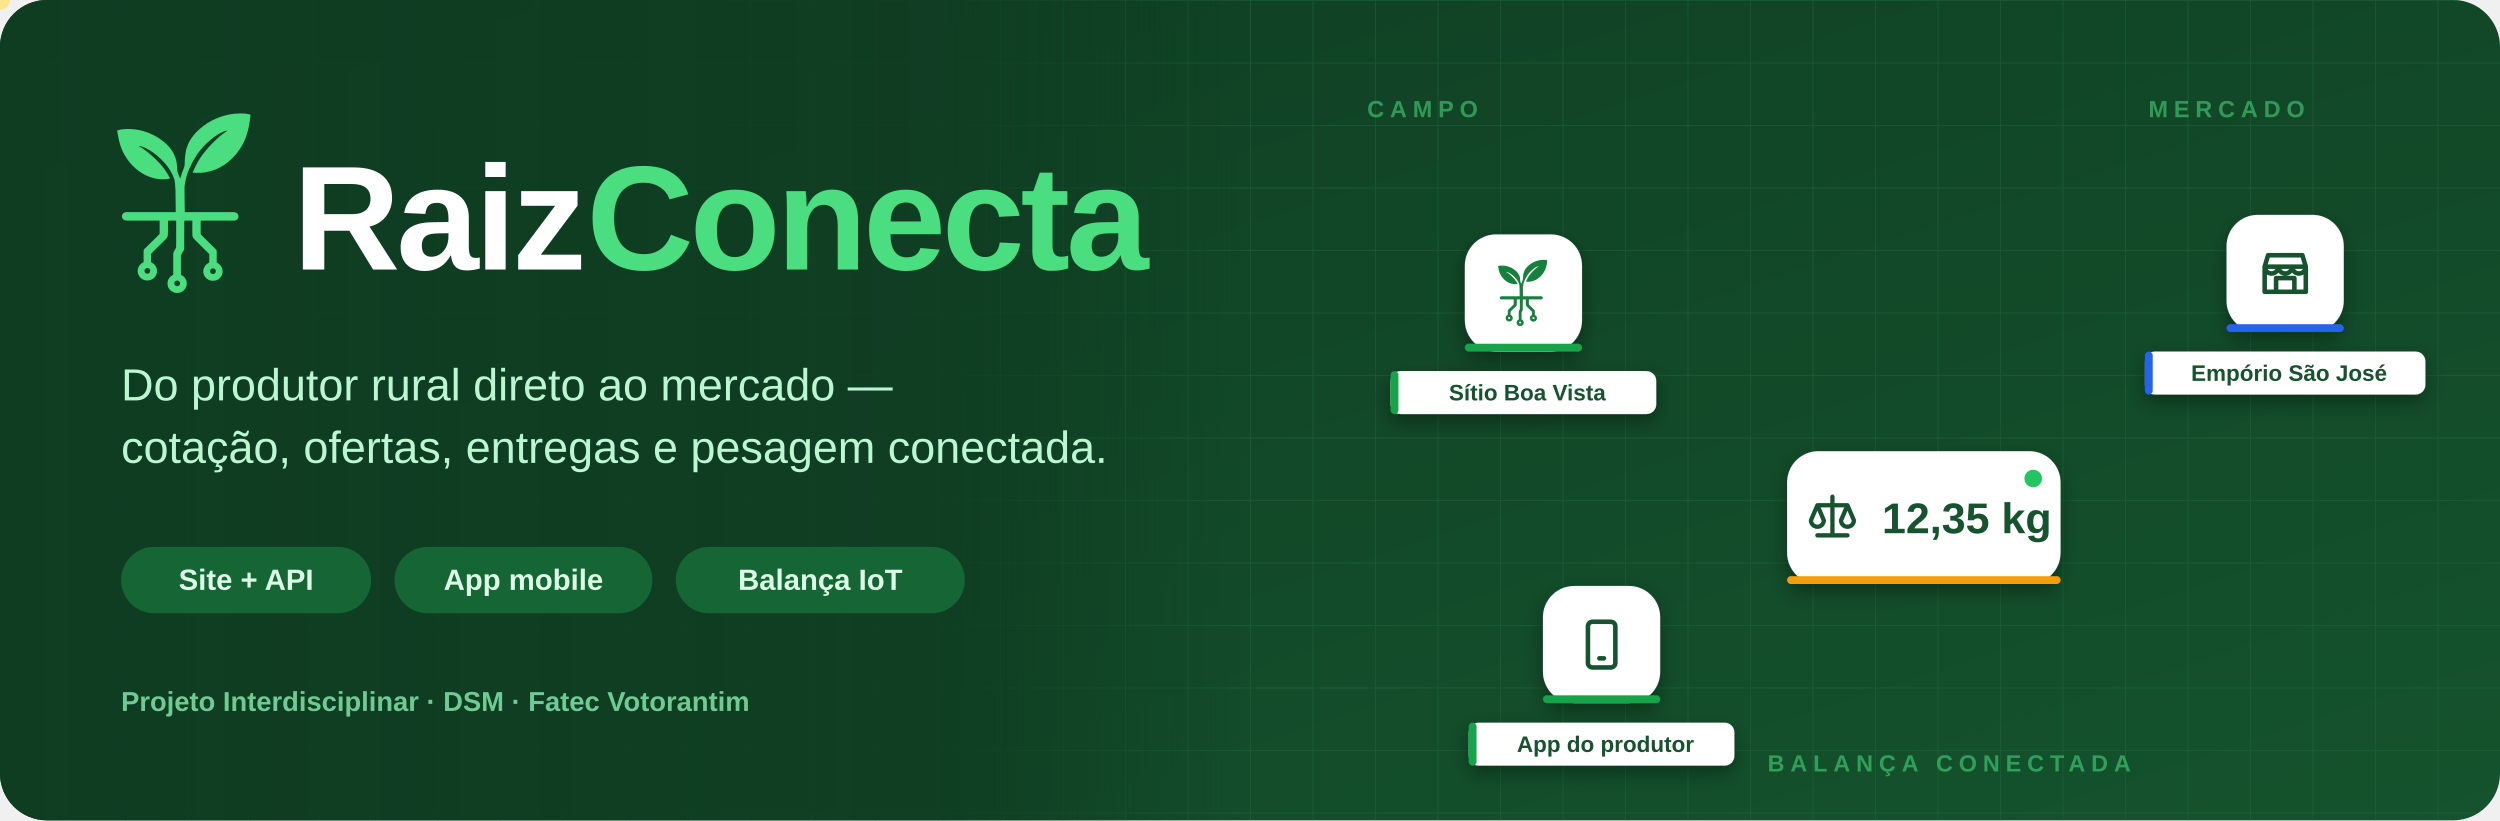
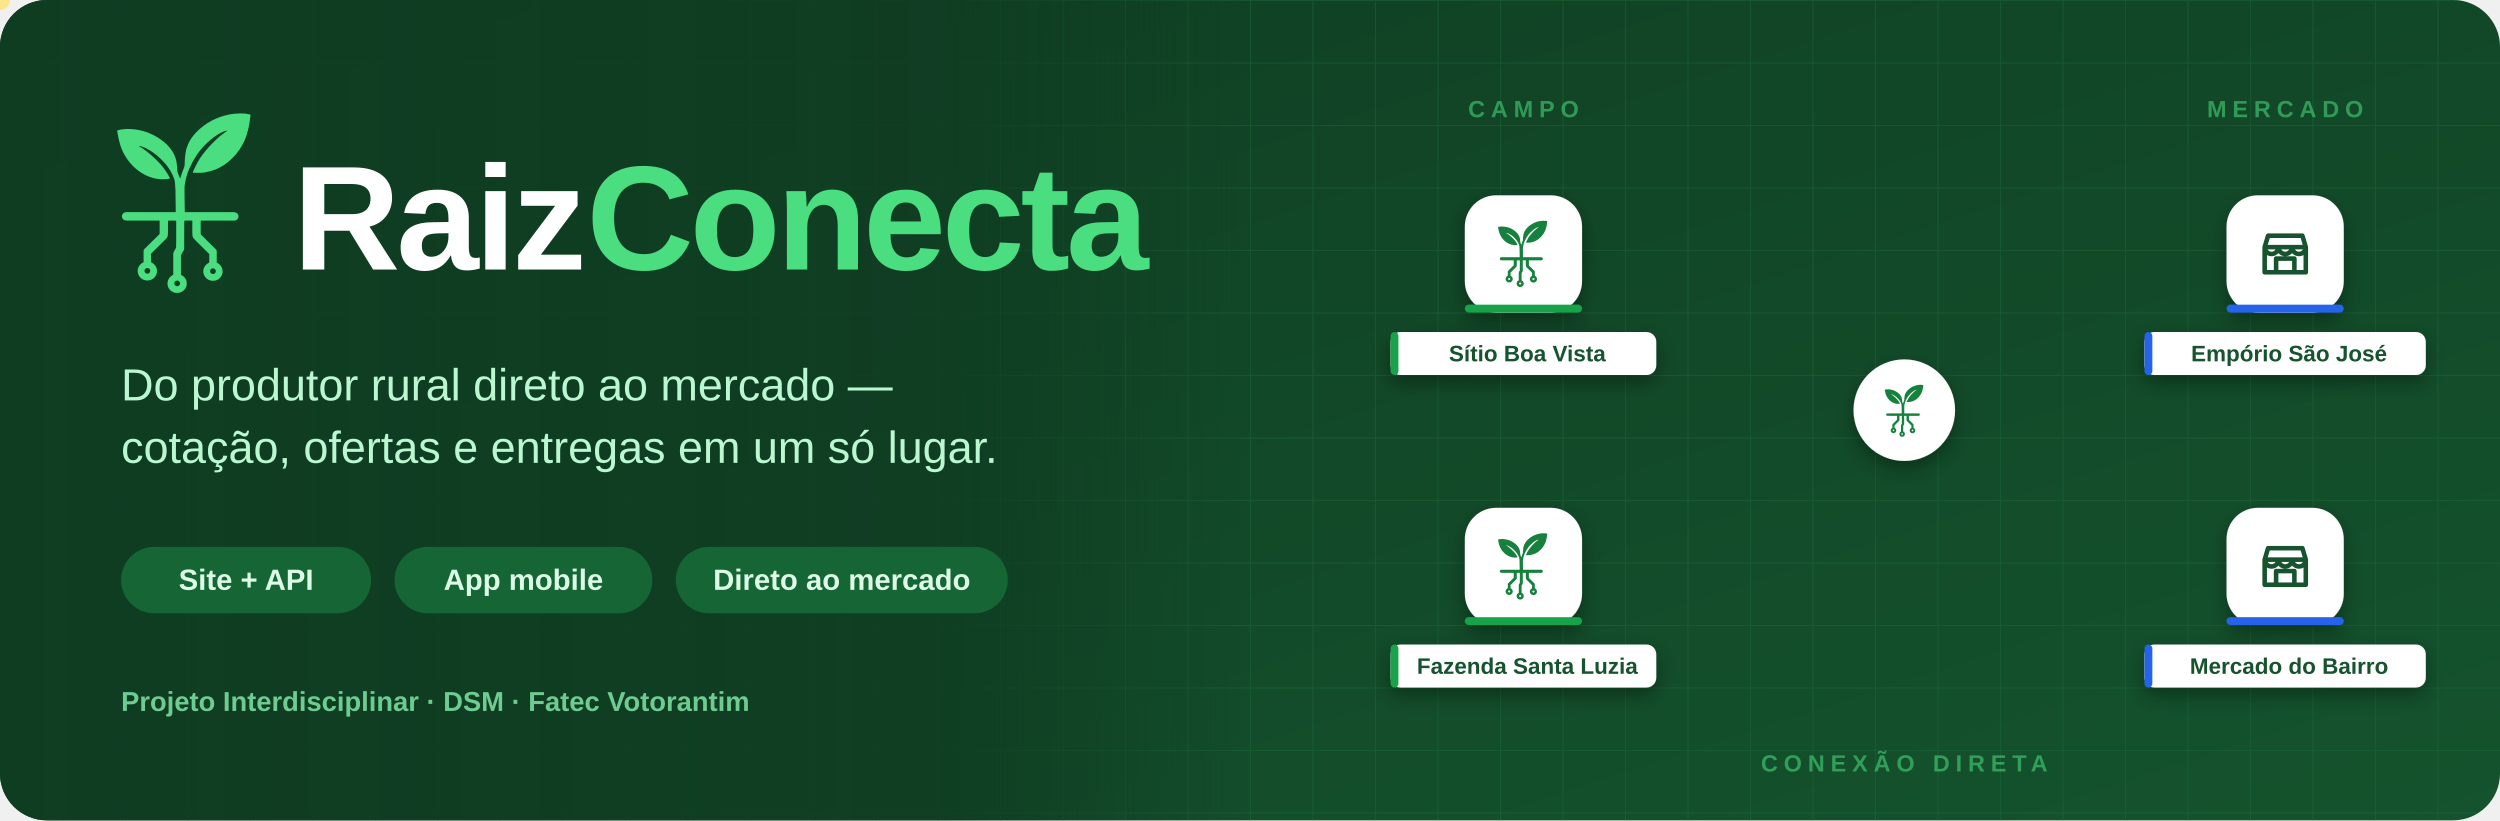
- <svg xmlns="http://www.w3.org/2000/svg" width="1280" height="420" viewBox="0 0 1280 420" role="img" aria-label="Raiz Conecta — do produtor rural direto ao mercado, com a balança conectada">
+ <svg xmlns="http://www.w3.org/2000/svg" xmlns:xlink="http://www.w3.org/1999/xlink" width="1280" height="420" viewBox="0 0 1280 420" role="img" aria-label="Raiz Conecta — conectando o produtor rural direto ao mercado">
  <style>
.cabo{fill:none;stroke-width:3;stroke-linecap:round;stroke-dasharray:460;stroke-dashoffset:460;animation:desenha 7s ease-in-out infinite}
@keyframes desenha{0%{stroke-dashoffset:460;opacity:1}22%,86%{stroke-dashoffset:0;opacity:1}96%,100%{stroke-dashoffset:0;opacity:0}}
.chip{animation:surge 7s cubic-bezier(.34,1.56,.64,1) infinite;transform-box:fill-box;transform-origin:center}
@keyframes surge{0%{transform:scale(.6);opacity:0}8%,90%{transform:scale(1);opacity:1}97%,100%{transform:scale(1);opacity:0}}
- .broto{animation:balanca 4.4s ease-in-out infinite;transform-box:fill-box;transform-origin:50% 100%}
- @keyframes balanca{0%,100%{transform:rotate(-4deg)}50%{transform:rotate(4deg)}}
- .peso{animation:pisca 1.6s ease-in-out infinite}
- @keyframes pisca{0%,100%{opacity:1}50%{opacity:.35}}
+ .broto{animation:balanco 4.4s ease-in-out infinite;transform-box:fill-box;transform-origin:50% 100%}
+ @keyframes balanco{0%,100%{transform:rotate(-4deg)}50%{transform:rotate(4deg)}}
+ .onda{animation:pulso 2.4s ease-out infinite;transform-box:fill-box;transform-origin:center}
+ @keyframes pulso{0%{transform:scale(.8);opacity:.7}100%{transform:scale(2.1);opacity:0}}
.titulo{font:800 76px "Segoe UI","Helvetica Neue",Arial,sans-serif;fill:#fff;letter-spacing:-2px}
.destaque{fill:#4ade80}
.sub{font:500 23px "Segoe UI","Helvetica Neue",Arial,sans-serif;fill:#bbf7d0}
.etq{font:700 11.5px "Segoe UI","Helvetica Neue",Arial,sans-serif;fill:#14532d}
.pilula{font:600 15px "Segoe UI","Helvetica Neue",Arial,sans-serif;fill:#dcfce7}
- .kg{font:800 22px "Segoe UI","Helvetica Neue",Arial,sans-serif;fill:#14532d}
- @media (prefers-reduced-motion:reduce){.cabo,.chip,.broto,.peso{animation:none;stroke-dashoffset:0}}
+ @media (prefers-reduced-motion:reduce){.cabo,.chip,.broto,.onda{animation:none;stroke-dashoffset:0}}
</style>
  <defs>
    <pattern id="grade" width="32" height="32" patternUnits="userSpaceOnUse">
      <path d="M32 0H0V32" fill="none" stroke="#1d6b3c" stroke-width="1" stroke-opacity=".45" />
    </pattern>
    <linearGradient id="fundo" x1="0" x2="1" y1="0" y2="1">
      <stop offset="0" stop-color="#0f3d22" />
      <stop offset="1" stop-color="#14532d" />
    </linearGradient>
    <linearGradient id="veu" x1="0" x2="1">
      <stop offset="0" stop-color="#0f3d22" />
      <stop offset=".38" stop-color="#0f3d22" stop-opacity=".9" />
      <stop offset=".5" stop-color="#0f3d22" stop-opacity="0" />
    </linearGradient>
    <filter id="sombra" x="-40%" y="-40%" width="180%" height="190%">
      <feDropShadow dx="0" dy="4" stdDeviation="5" flood-color="#000" flood-opacity=".35" />
    </filter>
+     <path id="folha" d="M 2649 345 C 2688 325 2727 308 2767 293 C 2831 268 2897 249 2964 235 C 3003 227 3043 221 3082 217 C 3152 210 3221 208 3291 215 C 3315 217 3338 221 3361 225 C 3369 226 3377 229 3385 231 C 3394 233 3399 240 3398 251 C 3398 259 3397 266 3396 273 C 3389 318 3383 362 3376 407 C 3370 451 3361 494 3350 538 C 3332 614 3307 688 3274 760 C 3247 819 3215 876 3177 931 C 3138 988 3093 1041 3045 1090 C 2993 1142 2937 1189 2877 1229 C 2818 1267 2756 1300 2690 1325 C 2641 1343 2590 1358 2537 1367 C 2521 1370 2504 1374 2488 1377 C 2447 1384 2407 1386 2366 1385 C 2344 1385 2321 1385 2298 1384 C 2288 1384 2277 1383 2266 1382 C 2259 1381 2257 1377 2260 1370 C 2265 1356 2270 1343 2277 1329 C 2303 1275 2328 1221 2358 1169 C 2386 1117 2418 1068 2454 1022 C 2532 917 2621 822 2716 732 C 2772 678 2832 627 2897 583 C 2908 575 2919 568 2931 561 C 2933 559 2936 557 2938 556 C 2935 551 2931 551 2928 551 C 2921 552 2915 553 2908 555 C 2856 569 2809 593 2762 621 C 2708 653 2657 691 2609 732 C 2558 775 2509 821 2464 870 C 2421 917 2381 965 2346 1018 C 2327 1046 2309 1075 2292 1104 C 2276 1131 2259 1157 2245 1186 C 2208 1261 2172 1337 2146 1416 C 2130 1463 2118 1511 2110 1560 C 2107 1580 2102 1600 2099 1620 C 2096 1644 2093 1669 2094 1694 C 2095 1774 2096 1854 2096 1933 C 2097 1990 2098 2046 2099 2102 C 2099 2120 2099 2138 2100 2155 C 2100 2157 2100 2159 2100 2162 C 2105 2162 2109 2162 2113 2162 C 2349 2162 2585 2162 2821 2162 C 2905 2162 2989 2163 3073 2162 C 3094 2162 3111 2169 3127 2181 C 3148 2196 3160 2217 3161 2243 C 3162 2268 3153 2290 3133 2307 C 3126 2314 3116 2319 3107 2324 C 3100 2328 3093 2329 3085 2329 C 2866 2329 2648 2329 2430 2329 C 2425 2329 2421 2329 2416 2329 C 2415 2337 2414 2344 2414 2351 C 2414 2431 2414 2512 2414 2592 C 2414 2597 2415 2601 2419 2605 C 2437 2621 2453 2638 2470 2655 C 2550 2734 2629 2812 2708 2891 C 2734 2916 2731 2916 2731 2944 C 2731 3010 2731 3076 2731 3142 C 2731 3145 2731 3148 2731 3150 C 2731 3157 2734 3161 2740 3164 C 2799 3194 2836 3241 2845 3307 C 2854 3368 2835 3421 2792 3464 C 2763 3493 2728 3511 2687 3516 C 2593 3529 2518 3484 2482 3408 C 2451 3341 2464 3264 2514 3208 C 2530 3190 2550 3175 2572 3164 C 2579 3161 2581 3157 2582 3149 C 2586 3099 2583 3048 2584 2997 C 2584 2992 2582 2989 2579 2985 C 2525 2932 2471 2878 2416 2824 C 2384 2792 2351 2759 2318 2727 C 2301 2711 2285 2694 2270 2675 C 2260 2662 2255 2648 2253 2631 C 2249 2609 2249 2586 2249 2564 C 2249 2490 2249 2416 2249 2342 C 2249 2338 2249 2334 2249 2329 C 2196 2329 2144 2329 2091 2329 C 2090 2340 2089 2350 2089 2361 C 2088 2525 2088 2689 2088 2853 C 2088 2869 2088 2886 2084 2902 C 2082 2907 2081 2912 2078 2917 C 2062 2947 2045 2976 2028 3006 C 2025 3011 2024 3017 2024 3023 C 2024 3144 2024 3266 2024 3387 C 2024 3388 2024 3390 2024 3391 C 2023 3398 2026 3401 2032 3404 C 2068 3421 2095 3447 2115 3481 C 2126 3499 2133 3518 2136 3539 C 2148 3602 2129 3657 2085 3702 C 2051 3738 2008 3757 1958 3758 C 1931 3759 1904 3757 1878 3746 C 1812 3718 1771 3670 1760 3599 C 1751 3540 1769 3488 1809 3444 C 1823 3430 1839 3418 1856 3408 C 1858 3407 1860 3406 1862 3406 C 1870 3404 1872 3399 1872 3392 C 1872 3386 1872 3379 1872 3372 C 1872 3244 1872 3115 1872 2986 C 1872 2970 1875 2956 1884 2942 C 1898 2919 1910 2896 1923 2873 C 1926 2867 1928 2861 1928 2854 C 1932 2774 1929 2693 1930 2613 C 1930 2523 1930 2432 1930 2342 C 1930 2338 1930 2334 1930 2330 C 1922 2328 1780 2328 1768 2330 C 1768 2334 1768 2339 1768 2343 C 1768 2424 1768 2505 1767 2586 C 1767 2604 1763 2622 1761 2640 C 1759 2650 1754 2659 1747 2667 C 1734 2685 1720 2702 1703 2716 C 1701 2718 1699 2719 1697 2721 C 1615 2802 1533 2884 1451 2965 C 1447 2969 1442 2974 1437 2979 C 1434 2982 1433 2985 1433 2989 C 1433 3035 1433 3081 1433 3127 C 1433 3134 1434 3141 1435 3148 C 1435 3153 1438 3155 1442 3157 C 1478 3174 1506 3199 1526 3234 C 1564 3299 1558 3375 1515 3434 C 1481 3480 1436 3505 1381 3511 C 1281 3522 1193 3458 1173 3364 C 1159 3295 1179 3234 1232 3186 C 1245 3174 1260 3164 1276 3157 C 1283 3154 1286 3149 1286 3143 C 1286 3140 1286 3138 1286 3136 C 1286 3068 1286 3000 1285 2933 C 1285 2914 1291 2900 1304 2888 C 1310 2882 1317 2875 1324 2869 C 1415 2778 1507 2687 1599 2597 C 1603 2593 1603 2589 1603 2585 C 1603 2557 1603 2528 1603 2500 C 1603 2447 1603 2394 1603 2341 C 1603 2337 1603 2334 1603 2329 C 1597 2329 1593 2329 1589 2329 C 1443 2329 1298 2329 1152 2329 C 1089 2329 1026 2329 963 2328 C 948 2328 934 2327 920 2323 C 888 2315 867 2294 860 2263 C 852 2232 862 2205 886 2183 C 889 2180 893 2177 897 2175 C 909 2167 921 2162 936 2162 C 1259 2162 1583 2162 1907 2162 C 1911 2162 1915 2162 1921 2162 C 1921 2159 1921 2156 1921 2153 C 1921 2140 1921 2126 1921 2112 C 1919 2022 1919 1932 1917 1842 C 1917 1807 1917 1771 1916 1735 C 1915 1700 1912 1664 1909 1629 C 1907 1601 1904 1572 1901 1544 C 1900 1536 1897 1528 1895 1520 C 1876 1460 1850 1403 1818 1349 C 1778 1280 1729 1217 1674 1159 C 1598 1078 1513 1007 1420 947 C 1372 917 1322 890 1268 871 C 1251 866 1234 861 1216 857 C 1209 855 1201 853 1193 858 C 1196 860 1197 862 1199 863 C 1258 893 1310 932 1362 973 C 1449 1042 1529 1117 1604 1198 C 1682 1282 1748 1375 1800 1477 C 1801 1479 1803 1481 1804 1484 C 1808 1491 1806 1497 1798 1499 C 1784 1502 1770 1506 1755 1508 C 1707 1514 1658 1514 1609 1511 C 1515 1503 1426 1478 1341 1438 C 1265 1403 1196 1357 1132 1303 C 1089 1266 1049 1225 1013 1182 C 972 1132 936 1080 905 1023 C 863 947 832 867 810 783 C 795 728 784 672 774 615 C 771 599 768 582 765 565 C 764 559 765 554 767 549 C 768 547 772 545 774 544 C 808 534 843 528 878 524 C 922 519 966 517 1010 519 C 1054 520 1098 524 1142 531 C 1184 537 1226 545 1268 557 C 1306 567 1343 579 1380 593 C 1441 618 1501 647 1557 681 C 1607 711 1655 746 1700 784 C 1766 841 1824 906 1868 983 C 1896 1032 1917 1084 1930 1139 C 1938 1174 1943 1208 1945 1243 C 1947 1273 1949 1302 1952 1332 C 1954 1358 1959 1384 1970 1408 C 1983 1436 1994 1465 2006 1493 C 2006 1494 2007 1496 2009 1498 C 2010 1495 2011 1493 2012 1491 C 2022 1460 2032 1428 2042 1397 C 2049 1376 2057 1355 2065 1334 C 2072 1313 2079 1291 2088 1271 C 2094 1254 2097 1237 2098 1219 C 2098 1193 2099 1167 2100 1141 C 2101 1107 2104 1073 2109 1040 C 2112 1022 2113 1003 2116 985 C 2125 927 2142 870 2166 816 C 2205 729 2260 652 2327 583 C 2377 531 2431 484 2490 442 C 2528 414 2568 389 2610 366 C 2623 359 2636 352 2649 345 M 2708 3305 C 2699 3286 2684 3275 2663 3273 C 2641 3271 2623 3279 2610 3297 C 2597 3314 2596 3334 2605 3353 C 2619 3381 2652 3392 2680 3380 C 2708 3368 2722 3336 2708 3305 M 1356 3266 C 1353 3267 1351 3267 1349 3267 C 1319 3274 1299 3301 1303 3329 C 1307 3359 1334 3380 1365 3378 C 1399 3375 1423 3343 1416 3310 C 1410 3284 1385 3265 1356 3266 M 1933 3623 C 1942 3625 1951 3626 1960 3624 C 1989 3618 2009 3591 2006 3562 C 2002 3534 1976 3512 1947 3513 C 1917 3514 1893 3538 1892 3567 C 1891 3594 1909 3616 1933 3623 z" />
+     <path id="p1m1" d="M810 130 C 940 90,1010 90,1140 130" />
+     <path id="p2m2" d="M810 290 C 940 330,1010 330,1140 290" />
+     <path id="p1m2" d="M810 140 C 975 150,975 270,1140 285" />
+     <path id="p2m1" d="M810 280 C 975 270,975 150,1140 135" />
  </defs>
  <rect width="1280" height="420" rx="24" fill="url(#fundo)" />
  <rect width="1280" height="420" rx="24" fill="url(#grade)" />
-   <g font-family="Segoe UI,Arial,sans-serif" font-size="12" font-weight="700" letter-spacing="3" fill="#4ade80" fill-opacity=".55">
-     <text x="700" y="60">CAMPO</text>
-     <text x="1100" y="60">MERCADO</text>
-     <text x="905" y="395">BALANÇA CONECTADA</text>
+   <g font-family="Segoe UI,Arial,sans-serif" font-size="12" font-weight="700" letter-spacing="3" fill="#4ade80" fill-opacity=".55" text-anchor="middle">
+     <text x="780" y="60">CAMPO</text>
+     <text x="1170" y="60">MERCADO</text>
+     <text x="975" y="395">CONEXÃO DIRETA</text>
  </g>
-   <path class="cabo" style="animation-delay:0.35s" stroke="#4ade80" d="M780 150 C975.0 80,975.0 70,1170 140" />
-   <path class="cabo" style="animation-delay:0.60s" stroke="#fbbf24" d="M780 150 C780 265,840 265,985 265" />
-   <path class="cabo" style="animation-delay:0.85s" stroke="#fbbf24" d="M985 265 C1130 265,1170 225,1170 140" />
-   <path class="cabo" style="animation-delay:1.10s" stroke="#86efac" d="M820 330 C900 330,925 295,985 265" />
+   <path class="cabo" style="animation-delay:0.35s" stroke="#4ade80" d="M810 130 C 940 90,1010 90,1140 130" />
+   <path class="cabo" style="animation-delay:0.55s" stroke="#4ade80" d="M810 290 C 940 330,1010 330,1140 290" />
+   <path class="cabo" style="animation-delay:0.75s" stroke="#fbbf24" d="M810 140 C 975 150,975 270,1140 285" />
+   <path class="cabo" style="animation-delay:0.95s" stroke="#fbbf24" d="M810 280 C 975 270,975 150,1140 135" />
  <circle r="5" fill="#fde68a">
-     <animateMotion dur="2.6s" repeatCount="indefinite" path="M780 150 C975.0 80,975.0 70,1170 140" />
+     <animateMotion dur="2.8s" begin="1.2s" repeatCount="indefinite">
+       <mpath xlink:href="#p1m1" />
+     </animateMotion>
  </circle>
  <circle r="5" fill="#fde68a">
-     <animateMotion dur="3s" begin="1s" repeatCount="indefinite" path="M985 265 C1130 265,1170 225,1170 140" />
+     <animateMotion dur="3.2s" begin="1.8s" repeatCount="indefinite">
+       <mpath xlink:href="#p2m2" />
+     </animateMotion>
+   </circle>
+   <circle r="5" fill="#fde68a">
+     <animateMotion dur="3s" begin="2.4s" repeatCount="indefinite">
+       <mpath xlink:href="#p1m2" />
+     </animateMotion>
+   </circle>
+   <circle r="5" fill="#fde68a">
+     <animateMotion dur="3.4s" begin="1.5s" repeatCount="indefinite">
+       <mpath xlink:href="#p2m1" />
+     </animateMotion>
  </circle>
  <g class="chip" style="animation-delay:0.0s" filter="url(#sombra)">
-     <rect x="750" y="120" width="60" height="60" rx="16" fill="#fff" />
-     <rect x="750" y="176" width="60" height="4" rx="2" fill="#16a34a" />
-     <g transform="translate(767 133) scale(0.00957) translate(-764 -208)">
-       <path d="M 2649 345 C 2688 325 2727 308 2767 293 C 2831 268 2897 249 2964 235 C 3003 227 3043 221 3082 217 C 3152 210 3221 208 3291 215 C 3315 217 3338 221 3361 225 C 3369 226 3377 229 3385 231 C 3394 233 3399 240 3398 251 C 3398 259 3397 266 3396 273 C 3389 318 3383 362 3376 407 C 3370 451 3361 494 3350 538 C 3332 614 3307 688 3274 760 C 3247 819 3215 876 3177 931 C 3138 988 3093 1041 3045 1090 C 2993 1142 2937 1189 2877 1229 C 2818 1267 2756 1300 2690 1325 C 2641 1343 2590 1358 2537 1367 C 2521 1370 2504 1374 2488 1377 C 2447 1384 2407 1386 2366 1385 C 2344 1385 2321 1385 2298 1384 C 2288 1384 2277 1383 2266 1382 C 2259 1381 2257 1377 2260 1370 C 2265 1356 2270 1343 2277 1329 C 2303 1275 2328 1221 2358 1169 C 2386 1117 2418 1068 2454 1022 C 2532 917 2621 822 2716 732 C 2772 678 2832 627 2897 583 C 2908 575 2919 568 2931 561 C 2933 559 2936 557 2938 556 C 2935 551 2931 551 2928 551 C 2921 552 2915 553 2908 555 C 2856 569 2809 593 2762 621 C 2708 653 2657 691 2609 732 C 2558 775 2509 821 2464 870 C 2421 917 2381 965 2346 1018 C 2327 1046 2309 1075 2292 1104 C 2276 1131 2259 1157 2245 1186 C 2208 1261 2172 1337 2146 1416 C 2130 1463 2118 1511 2110 1560 C 2107 1580 2102 1600 2099 1620 C 2096 1644 2093 1669 2094 1694 C 2095 1774 2096 1854 2096 1933 C 2097 1990 2098 2046 2099 2102 C 2099 2120 2099 2138 2100 2155 C 2100 2157 2100 2159 2100 2162 C 2105 2162 2109 2162 2113 2162 C 2349 2162 2585 2162 2821 2162 C 2905 2162 2989 2163 3073 2162 C 3094 2162 3111 2169 3127 2181 C 3148 2196 3160 2217 3161 2243 C 3162 2268 3153 2290 3133 2307 C 3126 2314 3116 2319 3107 2324 C 3100 2328 3093 2329 3085 2329 C 2866 2329 2648 2329 2430 2329 C 2425 2329 2421 2329 2416 2329 C 2415 2337 2414 2344 2414 2351 C 2414 2431 2414 2512 2414 2592 C 2414 2597 2415 2601 2419 2605 C 2437 2621 2453 2638 2470 2655 C 2550 2734 2629 2812 2708 2891 C 2734 2916 2731 2916 2731 2944 C 2731 3010 2731 3076 2731 3142 C 2731 3145 2731 3148 2731 3150 C 2731 3157 2734 3161 2740 3164 C 2799 3194 2836 3241 2845 3307 C 2854 3368 2835 3421 2792 3464 C 2763 3493 2728 3511 2687 3516 C 2593 3529 2518 3484 2482 3408 C 2451 3341 2464 3264 2514 3208 C 2530 3190 2550 3175 2572 3164 C 2579 3161 2581 3157 2582 3149 C 2586 3099 2583 3048 2584 2997 C 2584 2992 2582 2989 2579 2985 C 2525 2932 2471 2878 2416 2824 C 2384 2792 2351 2759 2318 2727 C 2301 2711 2285 2694 2270 2675 C 2260 2662 2255 2648 2253 2631 C 2249 2609 2249 2586 2249 2564 C 2249 2490 2249 2416 2249 2342 C 2249 2338 2249 2334 2249 2329 C 2196 2329 2144 2329 2091 2329 C 2090 2340 2089 2350 2089 2361 C 2088 2525 2088 2689 2088 2853 C 2088 2869 2088 2886 2084 2902 C 2082 2907 2081 2912 2078 2917 C 2062 2947 2045 2976 2028 3006 C 2025 3011 2024 3017 2024 3023 C 2024 3144 2024 3266 2024 3387 C 2024 3388 2024 3390 2024 3391 C 2023 3398 2026 3401 2032 3404 C 2068 3421 2095 3447 2115 3481 C 2126 3499 2133 3518 2136 3539 C 2148 3602 2129 3657 2085 3702 C 2051 3738 2008 3757 1958 3758 C 1931 3759 1904 3757 1878 3746 C 1812 3718 1771 3670 1760 3599 C 1751 3540 1769 3488 1809 3444 C 1823 3430 1839 3418 1856 3408 C 1858 3407 1860 3406 1862 3406 C 1870 3404 1872 3399 1872 3392 C 1872 3386 1872 3379 1872 3372 C 1872 3244 1872 3115 1872 2986 C 1872 2970 1875 2956 1884 2942 C 1898 2919 1910 2896 1923 2873 C 1926 2867 1928 2861 1928 2854 C 1932 2774 1929 2693 1930 2613 C 1930 2523 1930 2432 1930 2342 C 1930 2338 1930 2334 1930 2330 C 1922 2328 1780 2328 1768 2330 C 1768 2334 1768 2339 1768 2343 C 1768 2424 1768 2505 1767 2586 C 1767 2604 1763 2622 1761 2640 C 1759 2650 1754 2659 1747 2667 C 1734 2685 1720 2702 1703 2716 C 1701 2718 1699 2719 1697 2721 C 1615 2802 1533 2884 1451 2965 C 1447 2969 1442 2974 1437 2979 C 1434 2982 1433 2985 1433 2989 C 1433 3035 1433 3081 1433 3127 C 1433 3134 1434 3141 1435 3148 C 1435 3153 1438 3155 1442 3157 C 1478 3174 1506 3199 1526 3234 C 1564 3299 1558 3375 1515 3434 C 1481 3480 1436 3505 1381 3511 C 1281 3522 1193 3458 1173 3364 C 1159 3295 1179 3234 1232 3186 C 1245 3174 1260 3164 1276 3157 C 1283 3154 1286 3149 1286 3143 C 1286 3140 1286 3138 1286 3136 C 1286 3068 1286 3000 1285 2933 C 1285 2914 1291 2900 1304 2888 C 1310 2882 1317 2875 1324 2869 C 1415 2778 1507 2687 1599 2597 C 1603 2593 1603 2589 1603 2585 C 1603 2557 1603 2528 1603 2500 C 1603 2447 1603 2394 1603 2341 C 1603 2337 1603 2334 1603 2329 C 1597 2329 1593 2329 1589 2329 C 1443 2329 1298 2329 1152 2329 C 1089 2329 1026 2329 963 2328 C 948 2328 934 2327 920 2323 C 888 2315 867 2294 860 2263 C 852 2232 862 2205 886 2183 C 889 2180 893 2177 897 2175 C 909 2167 921 2162 936 2162 C 1259 2162 1583 2162 1907 2162 C 1911 2162 1915 2162 1921 2162 C 1921 2159 1921 2156 1921 2153 C 1921 2140 1921 2126 1921 2112 C 1919 2022 1919 1932 1917 1842 C 1917 1807 1917 1771 1916 1735 C 1915 1700 1912 1664 1909 1629 C 1907 1601 1904 1572 1901 1544 C 1900 1536 1897 1528 1895 1520 C 1876 1460 1850 1403 1818 1349 C 1778 1280 1729 1217 1674 1159 C 1598 1078 1513 1007 1420 947 C 1372 917 1322 890 1268 871 C 1251 866 1234 861 1216 857 C 1209 855 1201 853 1193 858 C 1196 860 1197 862 1199 863 C 1258 893 1310 932 1362 973 C 1449 1042 1529 1117 1604 1198 C 1682 1282 1748 1375 1800 1477 C 1801 1479 1803 1481 1804 1484 C 1808 1491 1806 1497 1798 1499 C 1784 1502 1770 1506 1755 1508 C 1707 1514 1658 1514 1609 1511 C 1515 1503 1426 1478 1341 1438 C 1265 1403 1196 1357 1132 1303 C 1089 1266 1049 1225 1013 1182 C 972 1132 936 1080 905 1023 C 863 947 832 867 810 783 C 795 728 784 672 774 615 C 771 599 768 582 765 565 C 764 559 765 554 767 549 C 768 547 772 545 774 544 C 808 534 843 528 878 524 C 922 519 966 517 1010 519 C 1054 520 1098 524 1142 531 C 1184 537 1226 545 1268 557 C 1306 567 1343 579 1380 593 C 1441 618 1501 647 1557 681 C 1607 711 1655 746 1700 784 C 1766 841 1824 906 1868 983 C 1896 1032 1917 1084 1930 1139 C 1938 1174 1943 1208 1945 1243 C 1947 1273 1949 1302 1952 1332 C 1954 1358 1959 1384 1970 1408 C 1983 1436 1994 1465 2006 1493 C 2006 1494 2007 1496 2009 1498 C 2010 1495 2011 1493 2012 1491 C 2022 1460 2032 1428 2042 1397 C 2049 1376 2057 1355 2065 1334 C 2072 1313 2079 1291 2088 1271 C 2094 1254 2097 1237 2098 1219 C 2098 1193 2099 1167 2100 1141 C 2101 1107 2104 1073 2109 1040 C 2112 1022 2113 1003 2116 985 C 2125 927 2142 870 2166 816 C 2205 729 2260 652 2327 583 C 2377 531 2431 484 2490 442 C 2528 414 2568 389 2610 366 C 2623 359 2636 352 2649 345 M 2708 3305 C 2699 3286 2684 3275 2663 3273 C 2641 3271 2623 3279 2610 3297 C 2597 3314 2596 3334 2605 3353 C 2619 3381 2652 3392 2680 3380 C 2708 3368 2722 3336 2708 3305 M 1356 3266 C 1353 3267 1351 3267 1349 3267 C 1319 3274 1299 3301 1303 3329 C 1307 3359 1334 3380 1365 3378 C 1399 3375 1423 3343 1416 3310 C 1410 3284 1385 3265 1356 3266 M 1933 3623 C 1942 3625 1951 3626 1960 3624 C 1989 3618 2009 3591 2006 3562 C 2002 3534 1976 3512 1947 3513 C 1917 3514 1893 3538 1892 3567 C 1891 3594 1909 3616 1933 3623 z" fill="#15803d" />
+     <rect x="750" y="100" width="60" height="60" rx="16" fill="#fff" />
+     <rect x="750" y="156" width="60" height="4" rx="2" fill="#16a34a" />
+     <g transform="translate(767 113) scale(0.00957) translate(-764 -208)">
+       <use href="#folha" xlink:href="#folha" fill="#15803d" />
    </g>
-     <rect x="712.0" y="190" width="136.0" height="22" rx="5" fill="#fff" />
-     <rect x="712.0" y="190" width="4" height="22" rx="2" fill="#16a34a" />
-     <text class="etq" x="782" y="205" text-anchor="middle">Sítio Boa Vista</text>
+     <rect x="712" y="170" width="136" height="22" rx="5" fill="#fff" />
+     <rect x="712" y="170" width="4" height="22" rx="2" fill="#16a34a" />
+     <text class="etq" x="782" y="185" text-anchor="middle">Sítio Boa Vista</text>
  </g>
  <g class="chip" style="animation-delay:0.12s" filter="url(#sombra)">
-     <rect x="1140" y="110" width="60" height="60" rx="16" fill="#fff" />
-     <rect x="1140" y="166" width="60" height="4" rx="2" fill="#2563eb" />
-     <g transform="translate(1156 126) scale(1.17)" fill="none" stroke="#14532d" stroke-width="2" stroke-linecap="round" stroke-linejoin="round">
+     <rect x="750" y="260" width="60" height="60" rx="16" fill="#fff" />
+     <rect x="750" y="316" width="60" height="4" rx="2" fill="#16a34a" />
+     <g transform="translate(767 273) scale(0.00957) translate(-764 -208)">
+       <use href="#folha" xlink:href="#folha" fill="#15803d" />
+     </g>
+     <rect x="712" y="330" width="136" height="22" rx="5" fill="#fff" />
+     <rect x="712" y="330" width="4" height="22" rx="2" fill="#16a34a" />
+     <text class="etq" x="782" y="345" text-anchor="middle">Fazenda Santa Luzia</text>
+   </g>
+   <g class="chip" style="animation-delay:0.24s" filter="url(#sombra)">
+     <rect x="1140" y="100" width="60" height="60" rx="16" fill="#fff" />
+     <rect x="1140" y="156" width="60" height="4" rx="2" fill="#2563eb" />
+     <g transform="translate(1156 116) scale(1.17)" fill="none" stroke="#14532d" stroke-width="2" stroke-linecap="round" stroke-linejoin="round">
      <path d="M3 9l1.5-5h15L21 9M3 9h18M3 9v11h18V9M8 20v-6h8v6M3 9a3 3 0 0 0 6 0 3 3 0 0 0 6 0 3 3 0 0 0 6 0" />
    </g>
-     <rect x="1098.2" y="180" width="143.6" height="22" rx="5" fill="#fff" />
-     <rect x="1098.2" y="180" width="4" height="22" rx="2" fill="#2563eb" />
-     <text class="etq" x="1172" y="195" text-anchor="middle">Empório São José</text>
-   </g>
-   <g class="chip" style="animation-delay:0.24s" filter="url(#sombra)">
-     <rect x="790" y="300" width="60" height="60" rx="16" fill="#fff" />
-     <rect x="790" y="356" width="60" height="4" rx="2" fill="#16a34a" />
-     <g transform="translate(806 316) scale(1.17)" fill="none" stroke="#14532d" stroke-width="2" stroke-linecap="round" stroke-linejoin="round">
-       <rect x="6" y="2" width="12" height="20" rx="2" />
-       <path d="M11 18h2" />
-     </g>
-     <rect x="752.0" y="370" width="136.0" height="22" rx="5" fill="#fff" />
-     <rect x="752.0" y="370" width="4" height="22" rx="2" fill="#16a34a" />
-     <text class="etq" x="822" y="385" text-anchor="middle">App do produtor</text>
+     <rect x="1098" y="170" width="144" height="22" rx="5" fill="#fff" />
+     <rect x="1098" y="170" width="4" height="22" rx="2" fill="#2563eb" />
+     <text class="etq" x="1172" y="185" text-anchor="middle">Empório São José</text>
  </g>
  <g class="chip" style="animation-delay:0.36s" filter="url(#sombra)">
-     <rect x="915" y="231" width="140" height="68" rx="16" fill="#fff" />
-     <rect x="915" y="295" width="140" height="4" rx="2" fill="#f59e0b" />
-     <g transform="translate(925 251) scale(1.1)" fill="none" stroke="#14532d" stroke-width="2" stroke-linecap="round" stroke-linejoin="round">
-       <path d="M12 3v18M5 21h14M5 7h14M5 7l-3 7a3 3 0 0 0 6 0zM19 7l-3 7a3 3 0 0 0 6 0z" />
+     <rect x="1140" y="260" width="60" height="60" rx="16" fill="#fff" />
+     <rect x="1140" y="316" width="60" height="4" rx="2" fill="#2563eb" />
+     <g transform="translate(1156 276) scale(1.17)" fill="none" stroke="#14532d" stroke-width="2" stroke-linecap="round" stroke-linejoin="round">
+       <path d="M3 9l1.5-5h15L21 9M3 9h18M3 9v11h18V9M8 20v-6h8v6M3 9a3 3 0 0 0 6 0 3 3 0 0 0 6 0 3 3 0 0 0 6 0" />
    </g>
-     <text class="kg" x="1007" y="273" text-anchor="middle">12,35 kg</text>
-     <circle class="peso" cx="1041" cy="245" r="4.5" fill="#22c55e" />
+     <rect x="1098" y="330" width="144" height="22" rx="5" fill="#fff" />
+     <rect x="1098" y="330" width="4" height="22" rx="2" fill="#2563eb" />
+     <text class="etq" x="1172" y="345" text-anchor="middle">Mercado do Bairro</text>
+   </g>
+   <g class="chip" style="animation-delay:0.5s" filter="url(#sombra)">
+     <circle class="onda" cx="975" cy="210" r="24" fill="none" stroke="#4ade80" stroke-width="2" />
+     <circle cx="975" cy="210" r="26" fill="#fff" />
+     <g transform="translate(965 197) scale(0.0075) translate(-764 -208)">
+       <use href="#folha" xlink:href="#folha" fill="#15803d" />
+     </g>
  </g>
  <rect width="1280" height="420" rx="24" fill="url(#veu)" />
  <g class="broto">
    <g transform="translate(60 58) scale(0.02591) translate(-764 -208)">
-       <path d="M 2649 345 C 2688 325 2727 308 2767 293 C 2831 268 2897 249 2964 235 C 3003 227 3043 221 3082 217 C 3152 210 3221 208 3291 215 C 3315 217 3338 221 3361 225 C 3369 226 3377 229 3385 231 C 3394 233 3399 240 3398 251 C 3398 259 3397 266 3396 273 C 3389 318 3383 362 3376 407 C 3370 451 3361 494 3350 538 C 3332 614 3307 688 3274 760 C 3247 819 3215 876 3177 931 C 3138 988 3093 1041 3045 1090 C 2993 1142 2937 1189 2877 1229 C 2818 1267 2756 1300 2690 1325 C 2641 1343 2590 1358 2537 1367 C 2521 1370 2504 1374 2488 1377 C 2447 1384 2407 1386 2366 1385 C 2344 1385 2321 1385 2298 1384 C 2288 1384 2277 1383 2266 1382 C 2259 1381 2257 1377 2260 1370 C 2265 1356 2270 1343 2277 1329 C 2303 1275 2328 1221 2358 1169 C 2386 1117 2418 1068 2454 1022 C 2532 917 2621 822 2716 732 C 2772 678 2832 627 2897 583 C 2908 575 2919 568 2931 561 C 2933 559 2936 557 2938 556 C 2935 551 2931 551 2928 551 C 2921 552 2915 553 2908 555 C 2856 569 2809 593 2762 621 C 2708 653 2657 691 2609 732 C 2558 775 2509 821 2464 870 C 2421 917 2381 965 2346 1018 C 2327 1046 2309 1075 2292 1104 C 2276 1131 2259 1157 2245 1186 C 2208 1261 2172 1337 2146 1416 C 2130 1463 2118 1511 2110 1560 C 2107 1580 2102 1600 2099 1620 C 2096 1644 2093 1669 2094 1694 C 2095 1774 2096 1854 2096 1933 C 2097 1990 2098 2046 2099 2102 C 2099 2120 2099 2138 2100 2155 C 2100 2157 2100 2159 2100 2162 C 2105 2162 2109 2162 2113 2162 C 2349 2162 2585 2162 2821 2162 C 2905 2162 2989 2163 3073 2162 C 3094 2162 3111 2169 3127 2181 C 3148 2196 3160 2217 3161 2243 C 3162 2268 3153 2290 3133 2307 C 3126 2314 3116 2319 3107 2324 C 3100 2328 3093 2329 3085 2329 C 2866 2329 2648 2329 2430 2329 C 2425 2329 2421 2329 2416 2329 C 2415 2337 2414 2344 2414 2351 C 2414 2431 2414 2512 2414 2592 C 2414 2597 2415 2601 2419 2605 C 2437 2621 2453 2638 2470 2655 C 2550 2734 2629 2812 2708 2891 C 2734 2916 2731 2916 2731 2944 C 2731 3010 2731 3076 2731 3142 C 2731 3145 2731 3148 2731 3150 C 2731 3157 2734 3161 2740 3164 C 2799 3194 2836 3241 2845 3307 C 2854 3368 2835 3421 2792 3464 C 2763 3493 2728 3511 2687 3516 C 2593 3529 2518 3484 2482 3408 C 2451 3341 2464 3264 2514 3208 C 2530 3190 2550 3175 2572 3164 C 2579 3161 2581 3157 2582 3149 C 2586 3099 2583 3048 2584 2997 C 2584 2992 2582 2989 2579 2985 C 2525 2932 2471 2878 2416 2824 C 2384 2792 2351 2759 2318 2727 C 2301 2711 2285 2694 2270 2675 C 2260 2662 2255 2648 2253 2631 C 2249 2609 2249 2586 2249 2564 C 2249 2490 2249 2416 2249 2342 C 2249 2338 2249 2334 2249 2329 C 2196 2329 2144 2329 2091 2329 C 2090 2340 2089 2350 2089 2361 C 2088 2525 2088 2689 2088 2853 C 2088 2869 2088 2886 2084 2902 C 2082 2907 2081 2912 2078 2917 C 2062 2947 2045 2976 2028 3006 C 2025 3011 2024 3017 2024 3023 C 2024 3144 2024 3266 2024 3387 C 2024 3388 2024 3390 2024 3391 C 2023 3398 2026 3401 2032 3404 C 2068 3421 2095 3447 2115 3481 C 2126 3499 2133 3518 2136 3539 C 2148 3602 2129 3657 2085 3702 C 2051 3738 2008 3757 1958 3758 C 1931 3759 1904 3757 1878 3746 C 1812 3718 1771 3670 1760 3599 C 1751 3540 1769 3488 1809 3444 C 1823 3430 1839 3418 1856 3408 C 1858 3407 1860 3406 1862 3406 C 1870 3404 1872 3399 1872 3392 C 1872 3386 1872 3379 1872 3372 C 1872 3244 1872 3115 1872 2986 C 1872 2970 1875 2956 1884 2942 C 1898 2919 1910 2896 1923 2873 C 1926 2867 1928 2861 1928 2854 C 1932 2774 1929 2693 1930 2613 C 1930 2523 1930 2432 1930 2342 C 1930 2338 1930 2334 1930 2330 C 1922 2328 1780 2328 1768 2330 C 1768 2334 1768 2339 1768 2343 C 1768 2424 1768 2505 1767 2586 C 1767 2604 1763 2622 1761 2640 C 1759 2650 1754 2659 1747 2667 C 1734 2685 1720 2702 1703 2716 C 1701 2718 1699 2719 1697 2721 C 1615 2802 1533 2884 1451 2965 C 1447 2969 1442 2974 1437 2979 C 1434 2982 1433 2985 1433 2989 C 1433 3035 1433 3081 1433 3127 C 1433 3134 1434 3141 1435 3148 C 1435 3153 1438 3155 1442 3157 C 1478 3174 1506 3199 1526 3234 C 1564 3299 1558 3375 1515 3434 C 1481 3480 1436 3505 1381 3511 C 1281 3522 1193 3458 1173 3364 C 1159 3295 1179 3234 1232 3186 C 1245 3174 1260 3164 1276 3157 C 1283 3154 1286 3149 1286 3143 C 1286 3140 1286 3138 1286 3136 C 1286 3068 1286 3000 1285 2933 C 1285 2914 1291 2900 1304 2888 C 1310 2882 1317 2875 1324 2869 C 1415 2778 1507 2687 1599 2597 C 1603 2593 1603 2589 1603 2585 C 1603 2557 1603 2528 1603 2500 C 1603 2447 1603 2394 1603 2341 C 1603 2337 1603 2334 1603 2329 C 1597 2329 1593 2329 1589 2329 C 1443 2329 1298 2329 1152 2329 C 1089 2329 1026 2329 963 2328 C 948 2328 934 2327 920 2323 C 888 2315 867 2294 860 2263 C 852 2232 862 2205 886 2183 C 889 2180 893 2177 897 2175 C 909 2167 921 2162 936 2162 C 1259 2162 1583 2162 1907 2162 C 1911 2162 1915 2162 1921 2162 C 1921 2159 1921 2156 1921 2153 C 1921 2140 1921 2126 1921 2112 C 1919 2022 1919 1932 1917 1842 C 1917 1807 1917 1771 1916 1735 C 1915 1700 1912 1664 1909 1629 C 1907 1601 1904 1572 1901 1544 C 1900 1536 1897 1528 1895 1520 C 1876 1460 1850 1403 1818 1349 C 1778 1280 1729 1217 1674 1159 C 1598 1078 1513 1007 1420 947 C 1372 917 1322 890 1268 871 C 1251 866 1234 861 1216 857 C 1209 855 1201 853 1193 858 C 1196 860 1197 862 1199 863 C 1258 893 1310 932 1362 973 C 1449 1042 1529 1117 1604 1198 C 1682 1282 1748 1375 1800 1477 C 1801 1479 1803 1481 1804 1484 C 1808 1491 1806 1497 1798 1499 C 1784 1502 1770 1506 1755 1508 C 1707 1514 1658 1514 1609 1511 C 1515 1503 1426 1478 1341 1438 C 1265 1403 1196 1357 1132 1303 C 1089 1266 1049 1225 1013 1182 C 972 1132 936 1080 905 1023 C 863 947 832 867 810 783 C 795 728 784 672 774 615 C 771 599 768 582 765 565 C 764 559 765 554 767 549 C 768 547 772 545 774 544 C 808 534 843 528 878 524 C 922 519 966 517 1010 519 C 1054 520 1098 524 1142 531 C 1184 537 1226 545 1268 557 C 1306 567 1343 579 1380 593 C 1441 618 1501 647 1557 681 C 1607 711 1655 746 1700 784 C 1766 841 1824 906 1868 983 C 1896 1032 1917 1084 1930 1139 C 1938 1174 1943 1208 1945 1243 C 1947 1273 1949 1302 1952 1332 C 1954 1358 1959 1384 1970 1408 C 1983 1436 1994 1465 2006 1493 C 2006 1494 2007 1496 2009 1498 C 2010 1495 2011 1493 2012 1491 C 2022 1460 2032 1428 2042 1397 C 2049 1376 2057 1355 2065 1334 C 2072 1313 2079 1291 2088 1271 C 2094 1254 2097 1237 2098 1219 C 2098 1193 2099 1167 2100 1141 C 2101 1107 2104 1073 2109 1040 C 2112 1022 2113 1003 2116 985 C 2125 927 2142 870 2166 816 C 2205 729 2260 652 2327 583 C 2377 531 2431 484 2490 442 C 2528 414 2568 389 2610 366 C 2623 359 2636 352 2649 345 M 2708 3305 C 2699 3286 2684 3275 2663 3273 C 2641 3271 2623 3279 2610 3297 C 2597 3314 2596 3334 2605 3353 C 2619 3381 2652 3392 2680 3380 C 2708 3368 2722 3336 2708 3305 M 1356 3266 C 1353 3267 1351 3267 1349 3267 C 1319 3274 1299 3301 1303 3329 C 1307 3359 1334 3380 1365 3378 C 1399 3375 1423 3343 1416 3310 C 1410 3284 1385 3265 1356 3266 M 1933 3623 C 1942 3625 1951 3626 1960 3624 C 1989 3618 2009 3591 2006 3562 C 2002 3534 1976 3512 1947 3513 C 1917 3514 1893 3538 1892 3567 C 1891 3594 1909 3616 1933 3623 z" fill="#4ade80" />
+       <use href="#folha" xlink:href="#folha" fill="#4ade80" />
    </g>
  </g>
  <text class="titulo" x="150" y="138">Raiz<tspan class="destaque">Conecta</tspan>
  </text>
  <text class="sub" x="62" y="205">Do produtor rural direto ao mercado —</text>
-   <text class="sub" x="62" y="237">cotação, ofertas, entregas e pesagem conectada.</text>
+   <text class="sub" x="62" y="237">cotação, ofertas e entregas em um só lugar.</text>
  <g transform="translate(62 280)">
    <rect width="128" height="34" rx="17" fill="#166534" />
    <text class="pilula" x="64" y="22" text-anchor="middle">Site + API</text>
    <rect x="140" width="132" height="34" rx="17" fill="#166534" />
    <text class="pilula" x="206" y="22" text-anchor="middle">App mobile</text>
-     <rect x="284" width="148" height="34" rx="17" fill="#166534" />
-     <text class="pilula" x="358" y="22" text-anchor="middle">Balança IoT</text>
+     <rect x="284" width="170" height="34" rx="17" fill="#166534" />
+     <text class="pilula" x="369" y="22" text-anchor="middle">Direto ao mercado</text>
  </g>
  <text x="62" y="364" font-family="Segoe UI,Arial,sans-serif" font-size="14" font-weight="600" fill="#86efac" fill-opacity=".8">Projeto Interdisciplinar · DSM · Fatec Votorantim</text>
</svg>
